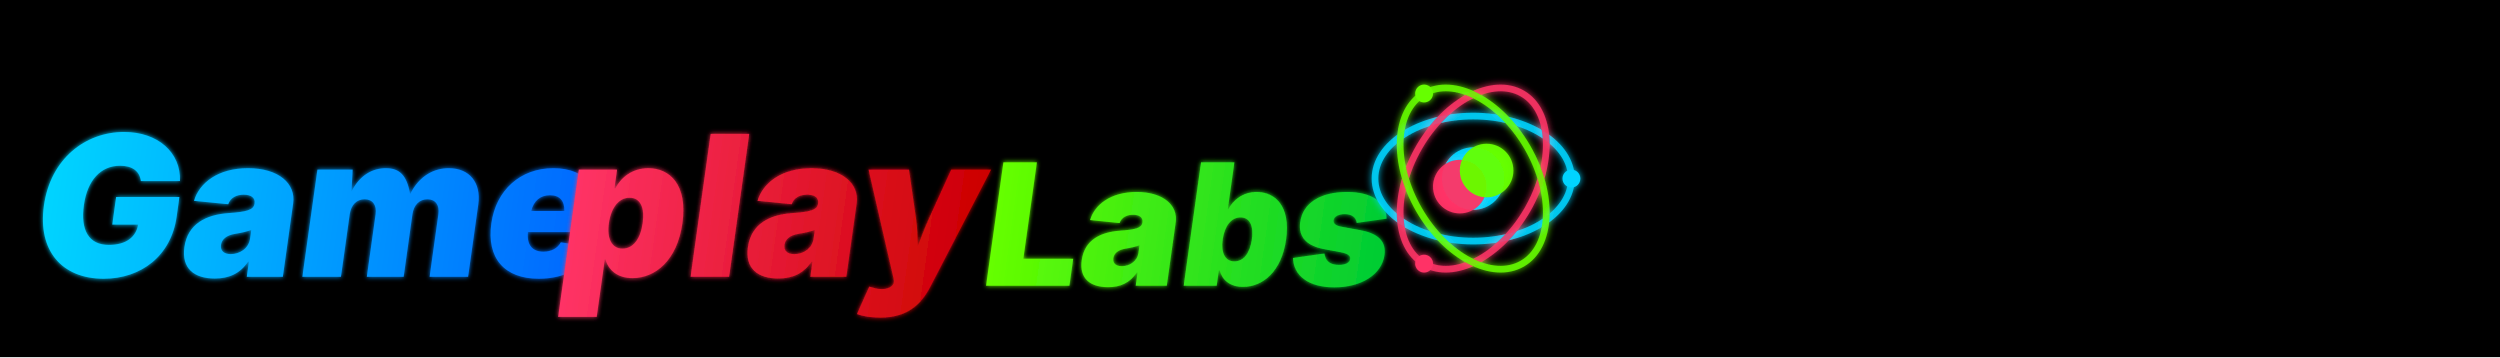
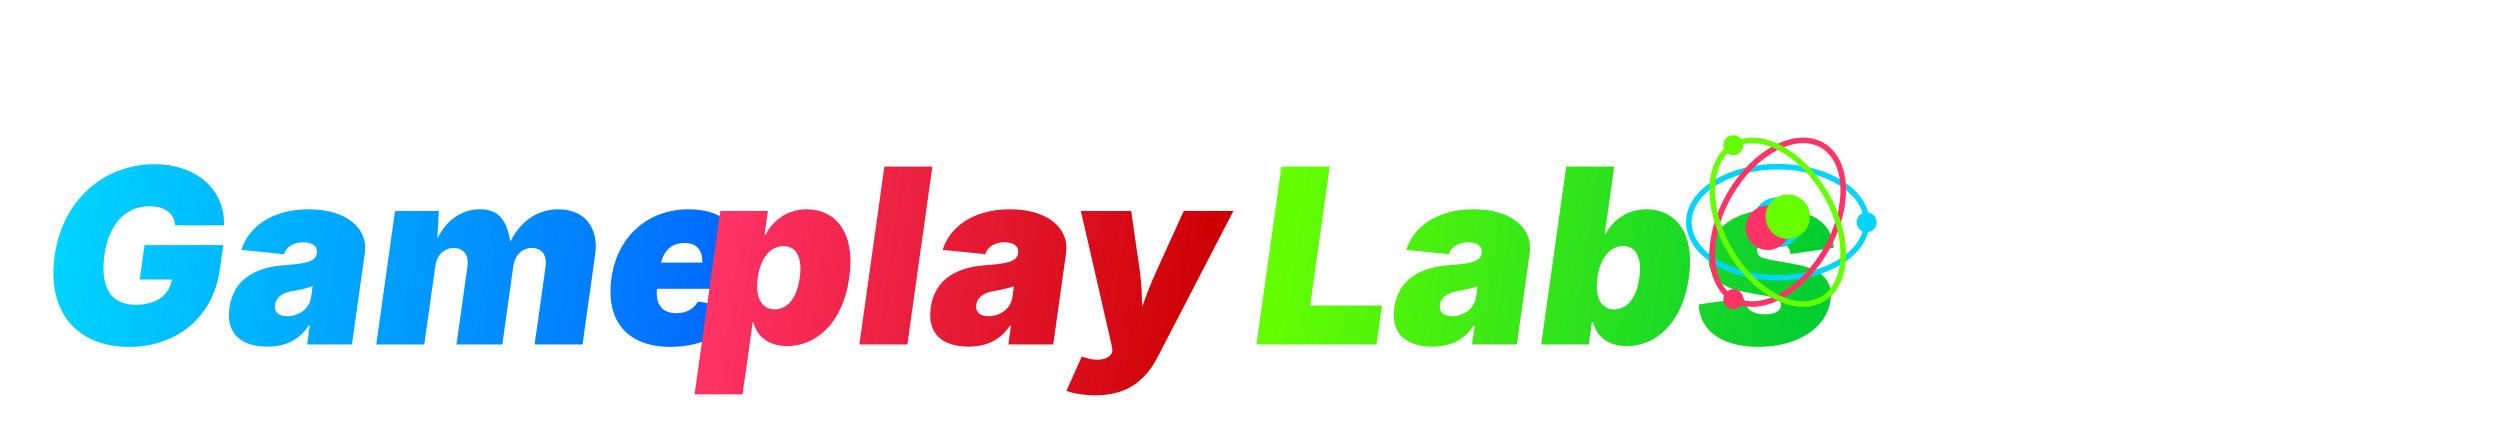
- <svg xmlns="http://www.w3.org/2000/svg" viewBox="0 0 560 80" width="560" height="80">
+ <svg xmlns="http://www.w3.org/2000/svg" viewBox="0 0 450 80" width="450" height="80" shape-rendering="geometricPrecision" text-rendering="geometricPrecision">
  <defs>
    <linearGradient id="blueGrad" x1="0%" y1="0%" x2="100%" y2="0%">
      <stop offset="0%" style="stop-color:#00D4FF;stop-opacity:1" />
      <stop offset="100%" style="stop-color:#0066FF;stop-opacity:1" />
    </linearGradient>
    <linearGradient id="redGrad" x1="0%" y1="0%" x2="100%" y2="0%">
      <stop offset="0%" style="stop-color:#FF3366;stop-opacity:1" />
      <stop offset="100%" style="stop-color:#CC0000;stop-opacity:1" />
    </linearGradient>
    <linearGradient id="greenGrad" x1="0%" y1="0%" x2="100%" y2="0%">
      <stop offset="0%" style="stop-color:#66FF00;stop-opacity:1" />
      <stop offset="100%" style="stop-color:#00CC33;stop-opacity:1" />
    </linearGradient>
-     <filter id="textGlow" x="-50%" y="-50%" width="200%" height="200%">
-       <feGaussianBlur stdDeviation="0.6" result="coloredBlur" />
-       <feMerge>
-         <feMergeNode in="coloredBlur" />
-         <feMergeNode in="SourceGraphic" />
-       </feMerge>
-     </filter>
-     <filter id="atomGlow" x="-50%" y="-50%" width="200%" height="200%">
-       <feGaussianBlur stdDeviation="0.8" result="coloredBlur" />
-       <feMerge>
-         <feMergeNode in="coloredBlur" />
-         <feMergeNode in="SourceGraphic" />
-       </feMerge>
-     </filter>
  </defs>
-   <rect width="560" height="80" fill="#000000" />
  <g transform="translate(12, 20)">
-     <text x="0" y="42" font-family="Inter, -apple-system, BlinkMacSystemFont, 'Segoe UI', 'Roboto', sans-serif" font-size="44" font-weight="900" fill="url(#blueGrad)" filter="url(#textGlow)" transform="skewX(-8)">
+     <text x="0" y="42" font-family="Inter, -apple-system, BlinkMacSystemFont, 'Segoe UI', 'Roboto', sans-serif" font-size="44" font-weight="900" fill="url(#blueGrad)" transform="skewX(-8)">
      Game
    </text>
-     <text x="118" y="42" font-family="Inter, -apple-system, BlinkMacSystemFont, 'Segoe UI', 'Roboto', sans-serif" font-size="44" font-weight="900" fill="url(#redGrad)" filter="url(#textGlow)" transform="skewX(-8)">
+     <text x="118" y="42" font-family="Inter, -apple-system, BlinkMacSystemFont, 'Segoe UI', 'Roboto', sans-serif" font-size="44" font-weight="900" fill="url(#redGrad)" transform="skewX(-8)">
      play
    </text>
  </g>
-   <g transform="translate(225, 22)">
-     <text x="0" y="42" font-family="Inter, -apple-system, BlinkMacSystemFont, 'Segoe UI', 'Roboto', sans-serif" font-size="38" font-weight="900" fill="url(#greenGrad)" filter="url(#textGlow)" transform="skewX(-8)">
+   <g transform="translate(230, 20)">
+     <text x="0" y="42" font-family="Inter, -apple-system, BlinkMacSystemFont, 'Segoe UI', 'Roboto', sans-serif" font-size="44" font-weight="900" fill="url(#greenGrad)" transform="skewX(-8)">
      Labs
    </text>
  </g>
-   <g transform="translate(330, 40)" filter="url(#atomGlow)">
-     <circle cx="0" cy="0" r="7" fill="#00D4FF" opacity="0.95" />
-     <circle cx="-3" cy="1.8" r="6" fill="#FF3366" opacity="0.95" />
-     <circle cx="3" cy="-1.8" r="6" fill="#66FF00" opacity="0.95" />
-     <ellipse cx="0" cy="0" rx="22" ry="14" fill="none" stroke="#00D4FF" stroke-width="1.5" opacity="0.85" />
-     <circle cx="22" cy="0" r="2" fill="#00D4FF" />
+   <g transform="translate(320, 40)" shape-rendering="geometricPrecision">
+     <circle cx="0" cy="0" r="4.5" fill="#00D4FF" opacity="1" />
+     <circle cx="-1.8" cy="1" r="4" fill="#FF3366" opacity="1" />
+     <circle cx="1.8" cy="-1" r="4" fill="#66FF00" opacity="1" />
+     <ellipse cx="0" cy="0" rx="16" ry="10" fill="none" stroke="#00D4FF" stroke-width="1" opacity="1" shape-rendering="geometricPrecision" />
+     <circle cx="16" cy="0" r="1.8" fill="#00D4FF" opacity="1" />
    <g transform="rotate(120)">
-       <ellipse cx="0" cy="0" rx="22" ry="14" fill="none" stroke="#FF3366" stroke-width="1.5" opacity="0.85" />
-       <circle cx="22" cy="0" r="2" fill="#FF3366" />
+       <ellipse cx="0" cy="0" rx="16" ry="10" fill="none" stroke="#FF3366" stroke-width="1" opacity="1" shape-rendering="geometricPrecision" />
+       <circle cx="16" cy="0" r="1.8" fill="#FF3366" opacity="1" />
    </g>
    <g transform="rotate(240)">
-       <ellipse cx="0" cy="0" rx="22" ry="14" fill="none" stroke="#66FF00" stroke-width="1.5" opacity="0.85" />
-       <circle cx="22" cy="0" r="2" fill="#66FF00" />
+       <ellipse cx="0" cy="0" rx="16" ry="10" fill="none" stroke="#66FF00" stroke-width="1" opacity="1" shape-rendering="geometricPrecision" />
+       <circle cx="16" cy="0" r="1.8" fill="#66FF00" opacity="1" />
    </g>
  </g>
</svg>
